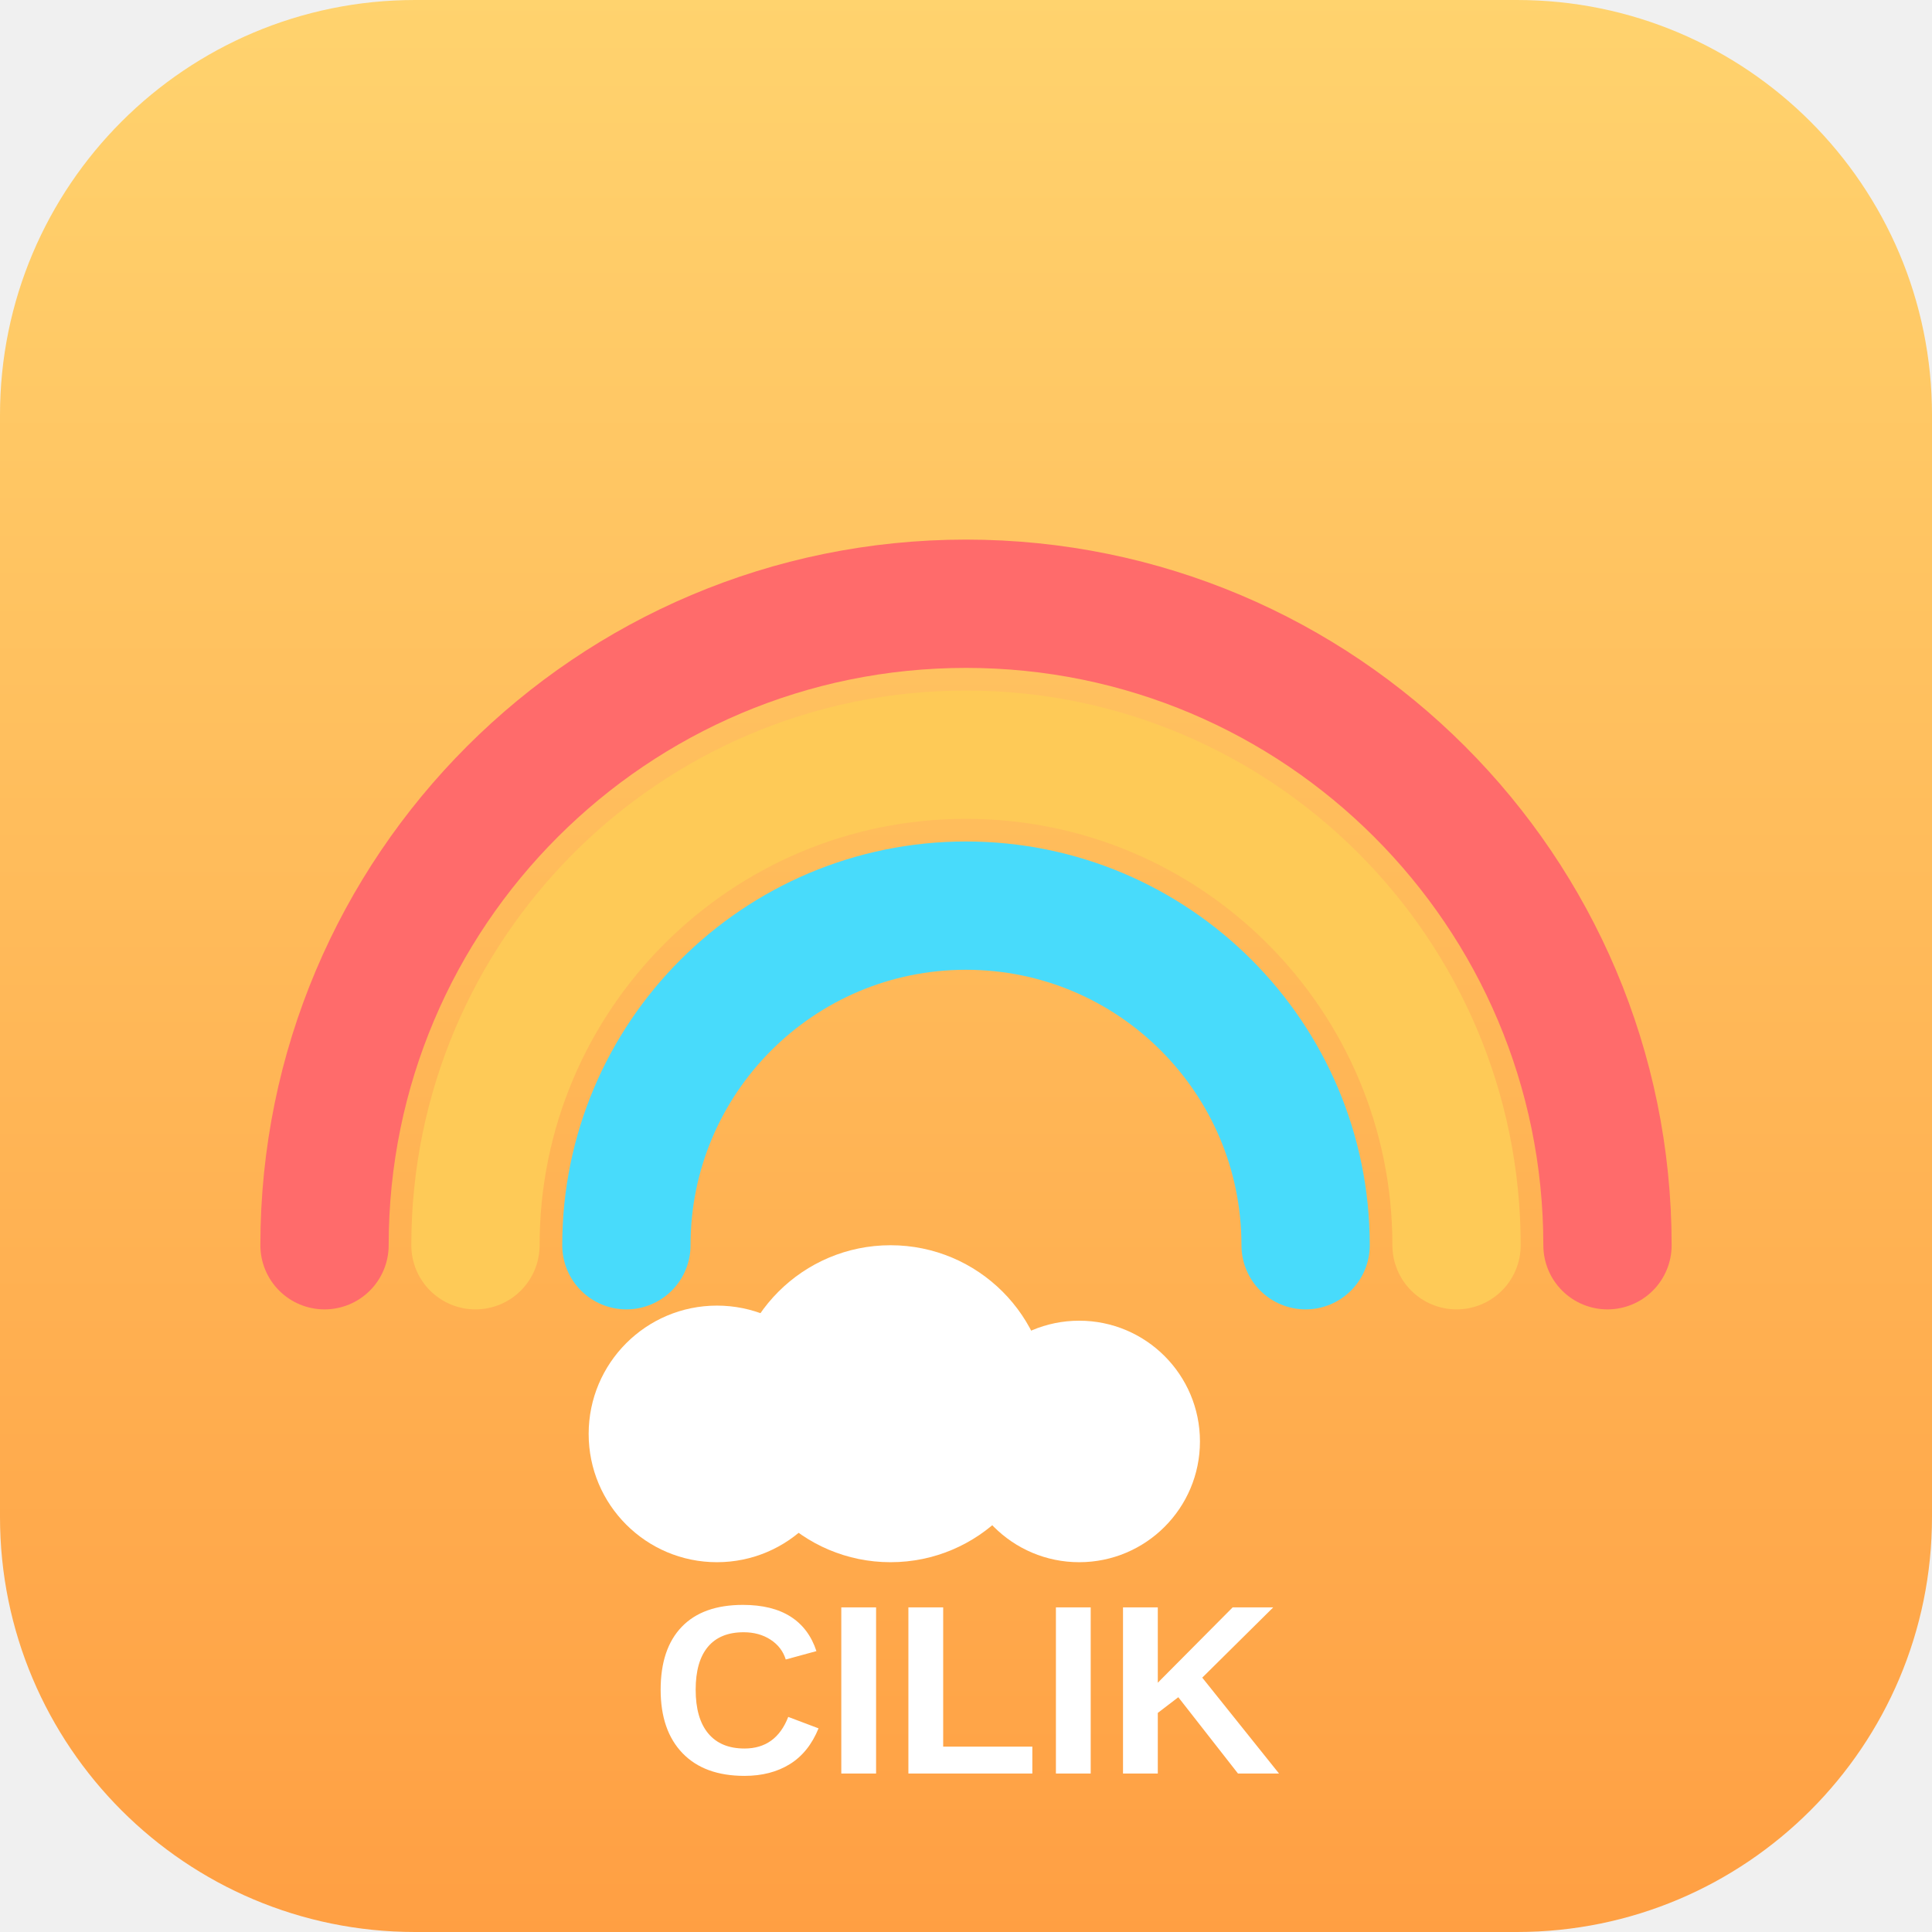
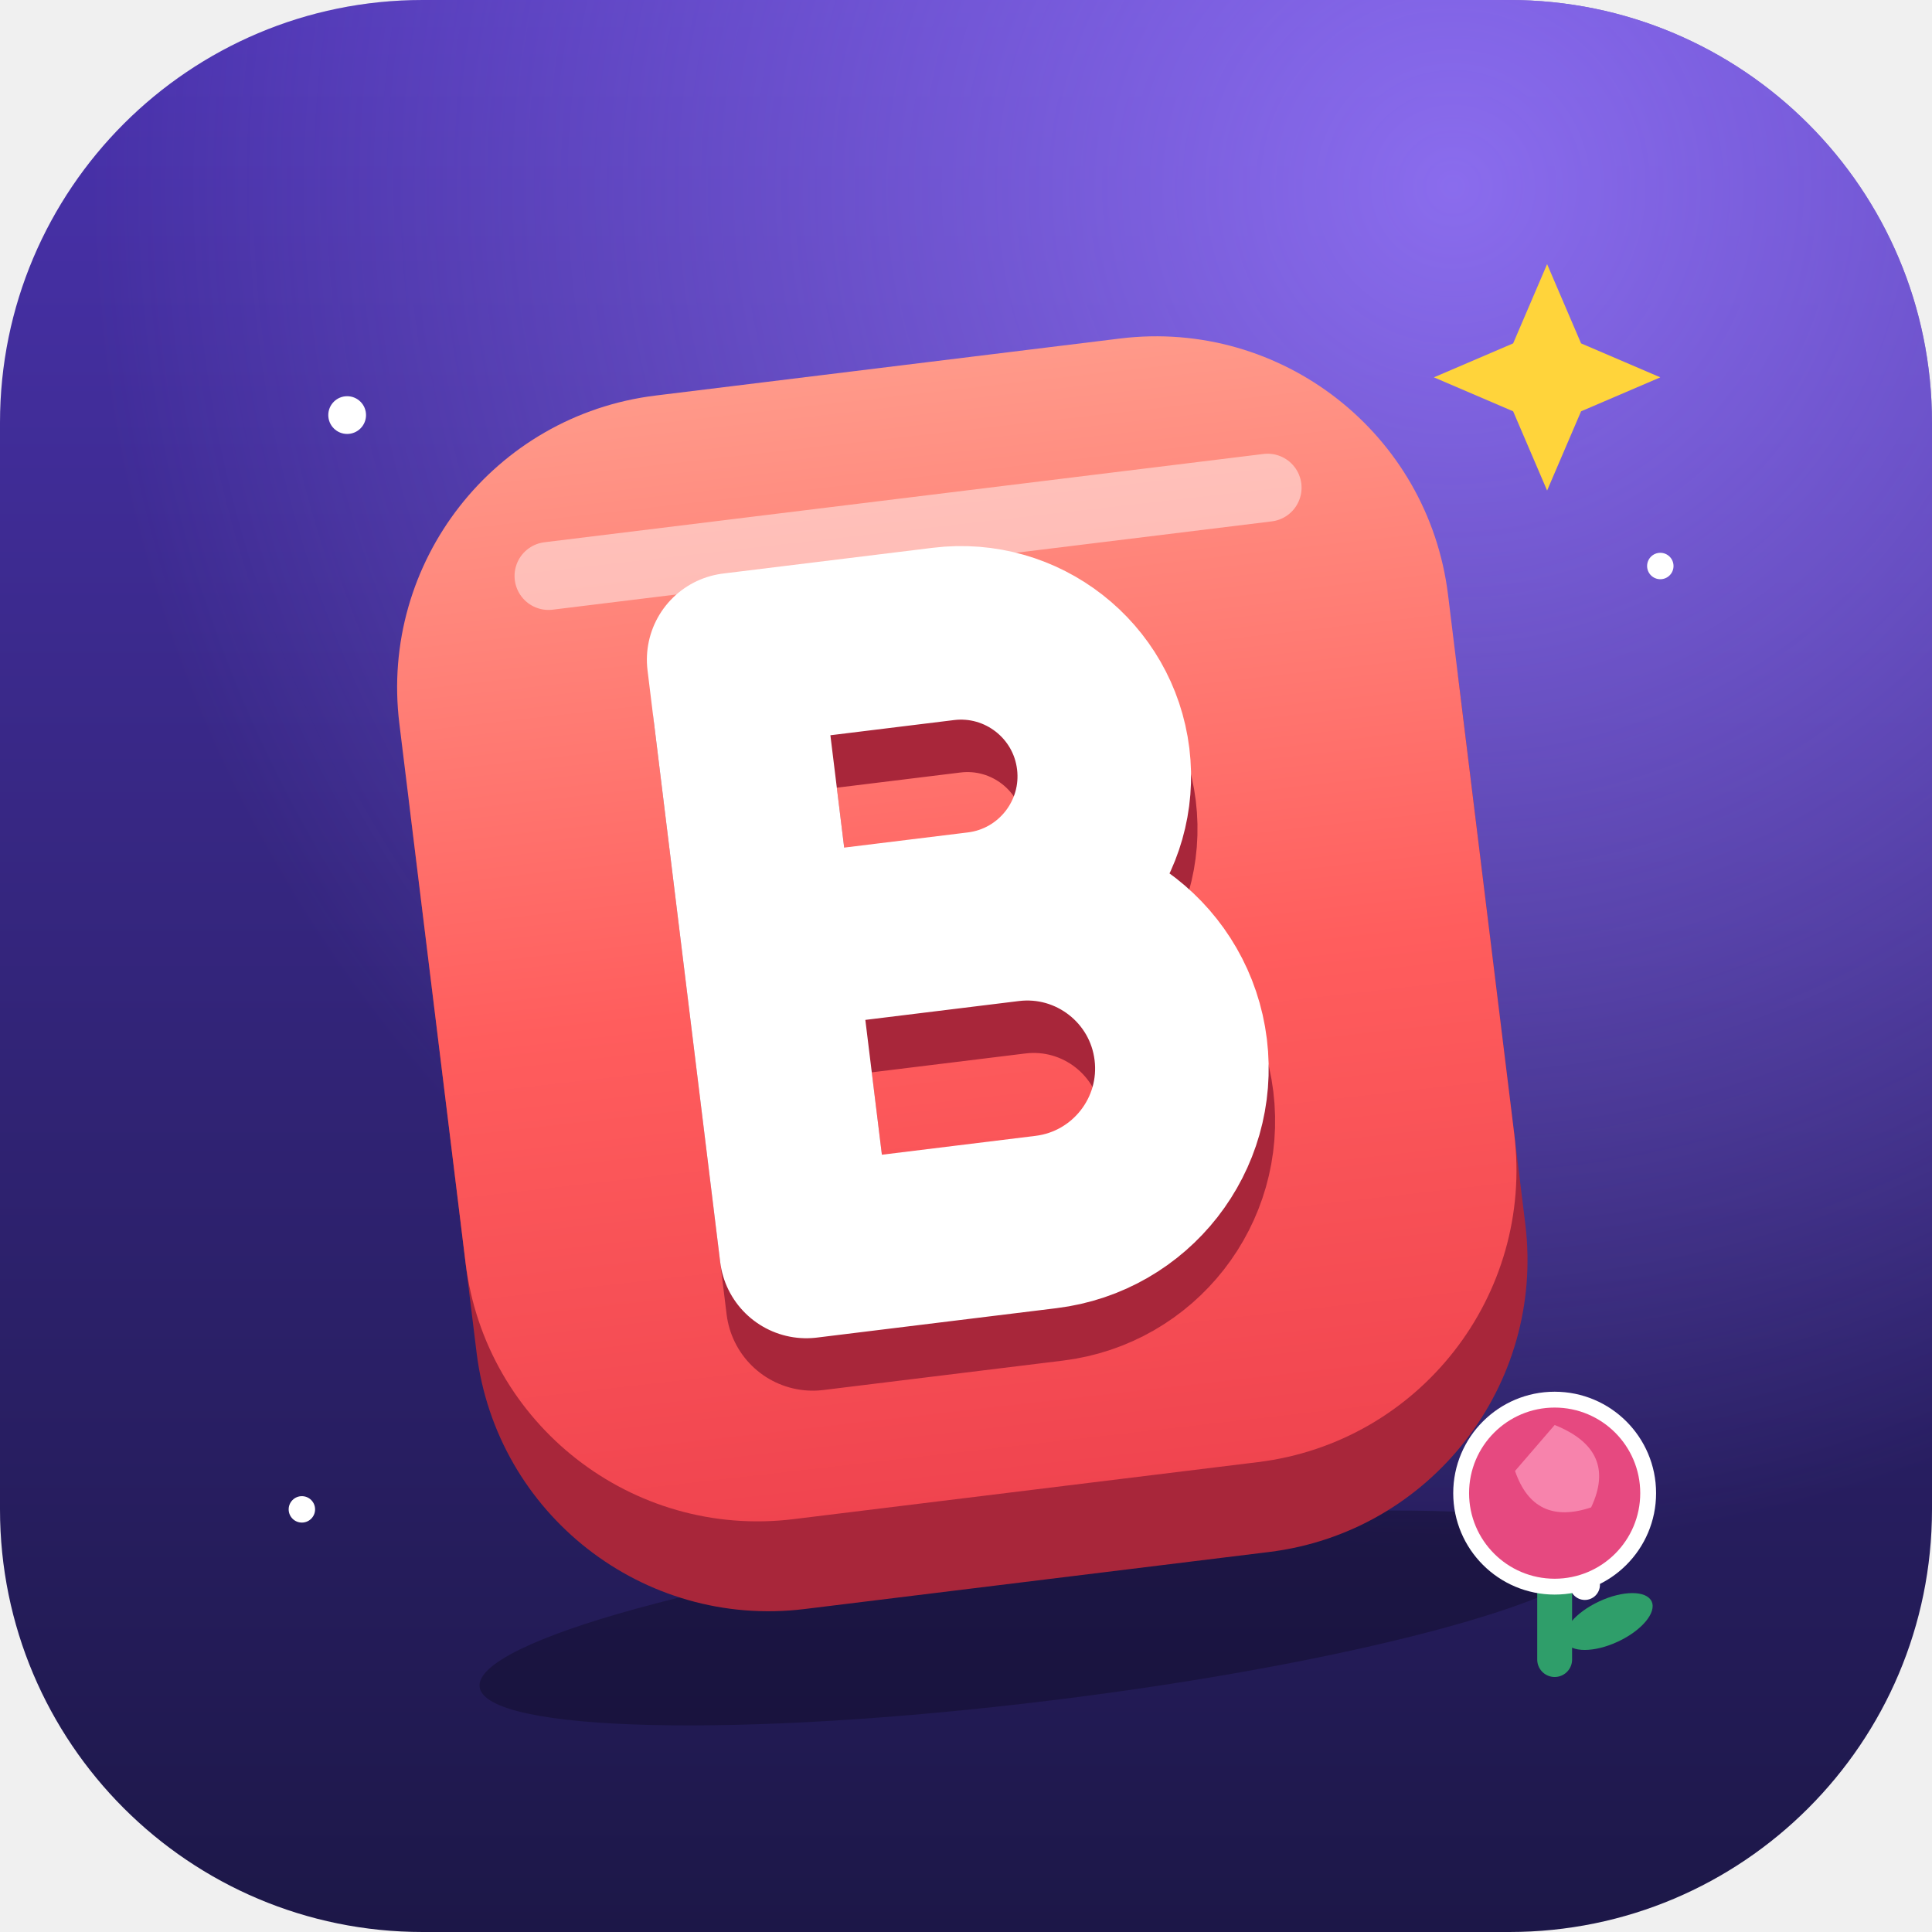
<svg xmlns="http://www.w3.org/2000/svg" viewBox="0 0 512 512">
  <defs>
-     <linearGradient id="g" x1="0" y1="0" x2="0" y2="1">
-       <stop offset="0" stop-color="#ffd36e" />
-       <stop offset="1" stop-color="#ff9f43" />
+     <linearGradient id="bg" x1="0" y1="0" x2="0" y2="1">
+       <stop offset="0" stop-color="#4b33b0" />
+       <stop offset="1" stop-color="#1c1747" />
+     </linearGradient>
+     <radialGradient id="gl" cx=".75" cy=".1" r=".7">
+       <stop offset="0" stop-color="#9b7bff" stop-opacity=".8" />
+       <stop offset="1" stop-color="#9b7bff" stop-opacity="0" />
+     </radialGradient>
+     <linearGradient id="tile" x1="0" y1="0" x2="0" y2="1">
+       <stop offset="0" stop-color="#ff9a8a" />
+       <stop offset=".55" stop-color="#ff5d5d" />
+       <stop offset="1" stop-color="#f0444f" />
    </linearGradient>
  </defs>
-   <rect width="512" height="512" rx="110" fill="url(#g)" />
-   <path d="M86 330a170 170 0 0 1 340 0" fill="none" stroke="#ff6b6b" stroke-width="34" stroke-linecap="round" />
-   <path d="M126 330a130 130 0 0 1 260 0" fill="none" stroke="#feca57" stroke-width="34" stroke-linecap="round" />
-   <path d="M166 330a90 90 0 0 1 180 0" fill="none" stroke="#48dbfb" stroke-width="34" stroke-linecap="round" />
-   <circle cx="190" cy="380" r="34" fill="#fff" />
-   <circle cx="236" cy="372" r="42" fill="#fff" />
-   <circle cx="286" cy="382" r="32" fill="#fff" />
-   <text x="256" y="470" font-family="Arial Rounded MT Bold, Arial, sans-serif" font-size="64" font-weight="900" text-anchor="middle" fill="#fff">CILIK</text>
+   <rect width="512" height="512" rx="112" fill="url(#bg)" />
+   <rect width="512" height="512" rx="112" fill="url(#gl)" />
+   <g fill="#fff">
+     <circle cx="92" cy="110" r="5" />
+     <circle cx="420" cy="420" r="4" />
+     <circle cx="440" cy="150" r="3.5" />
+     <circle cx="80" cy="400" r="3.5" />
+   </g>
+   <path d="M410 70l9 21 21 9-21 9-9 21-9-21-21-9 21-9z" fill="#ffd43b" />
+   <g transform="rotate(-7 256 266)">
+     <ellipse cx="256" cy="430" rx="150" ry="22" fill="#000" opacity=".25" />
+     <rect x="116" y="120" width="280" height="300" rx="78" fill="#a8263a" />
+     <rect x="116" y="96" width="280" height="300" rx="78" fill="url(#tile)" />
+     <path d="M160 140h192" stroke="#fff" stroke-opacity=".45" stroke-width="18" stroke-linecap="round" />
+     <path d="M206 168 V326 M206 168 H262 a38 38 0 0 1 0 76 H206 M206 244 H270 a41 41 0 0 1 0 82 H206" transform="translate(0 14)" fill="none" stroke="#a8263a" stroke-width="46" stroke-linecap="round" stroke-linejoin="round" />
+     <path d="M206 168 V326 M206 168 H262 a38 38 0 0 1 0 76 H206 M206 244 H270 a41 41 0 0 1 0 82 H206" fill="none" stroke="#fff" stroke-width="46" stroke-linecap="round" stroke-linejoin="round" />
+   </g>
+   <g transform="translate(370 360) scale(4.2)">
+     <path d="M10 13.5v5.5" stroke="#2f9e6a" stroke-width="2.2" stroke-linecap="round" />
+     <ellipse cx="13.4" cy="16.6" rx="3" ry="1.4" fill="#2f9e6a" transform="rotate(-25 13.4 16.6)" />
+     <circle cx="10" cy="8.5" r="6.4" fill="#fff" />
+     <circle cx="10" cy="8.5" r="5.4" fill="#e64980" />
+     <path d="M10 4.2q4 1.6 2.3 5.2q-3.6 1.2-4.8-2.3" fill="#f783ac" />
+   </g>
</svg>
